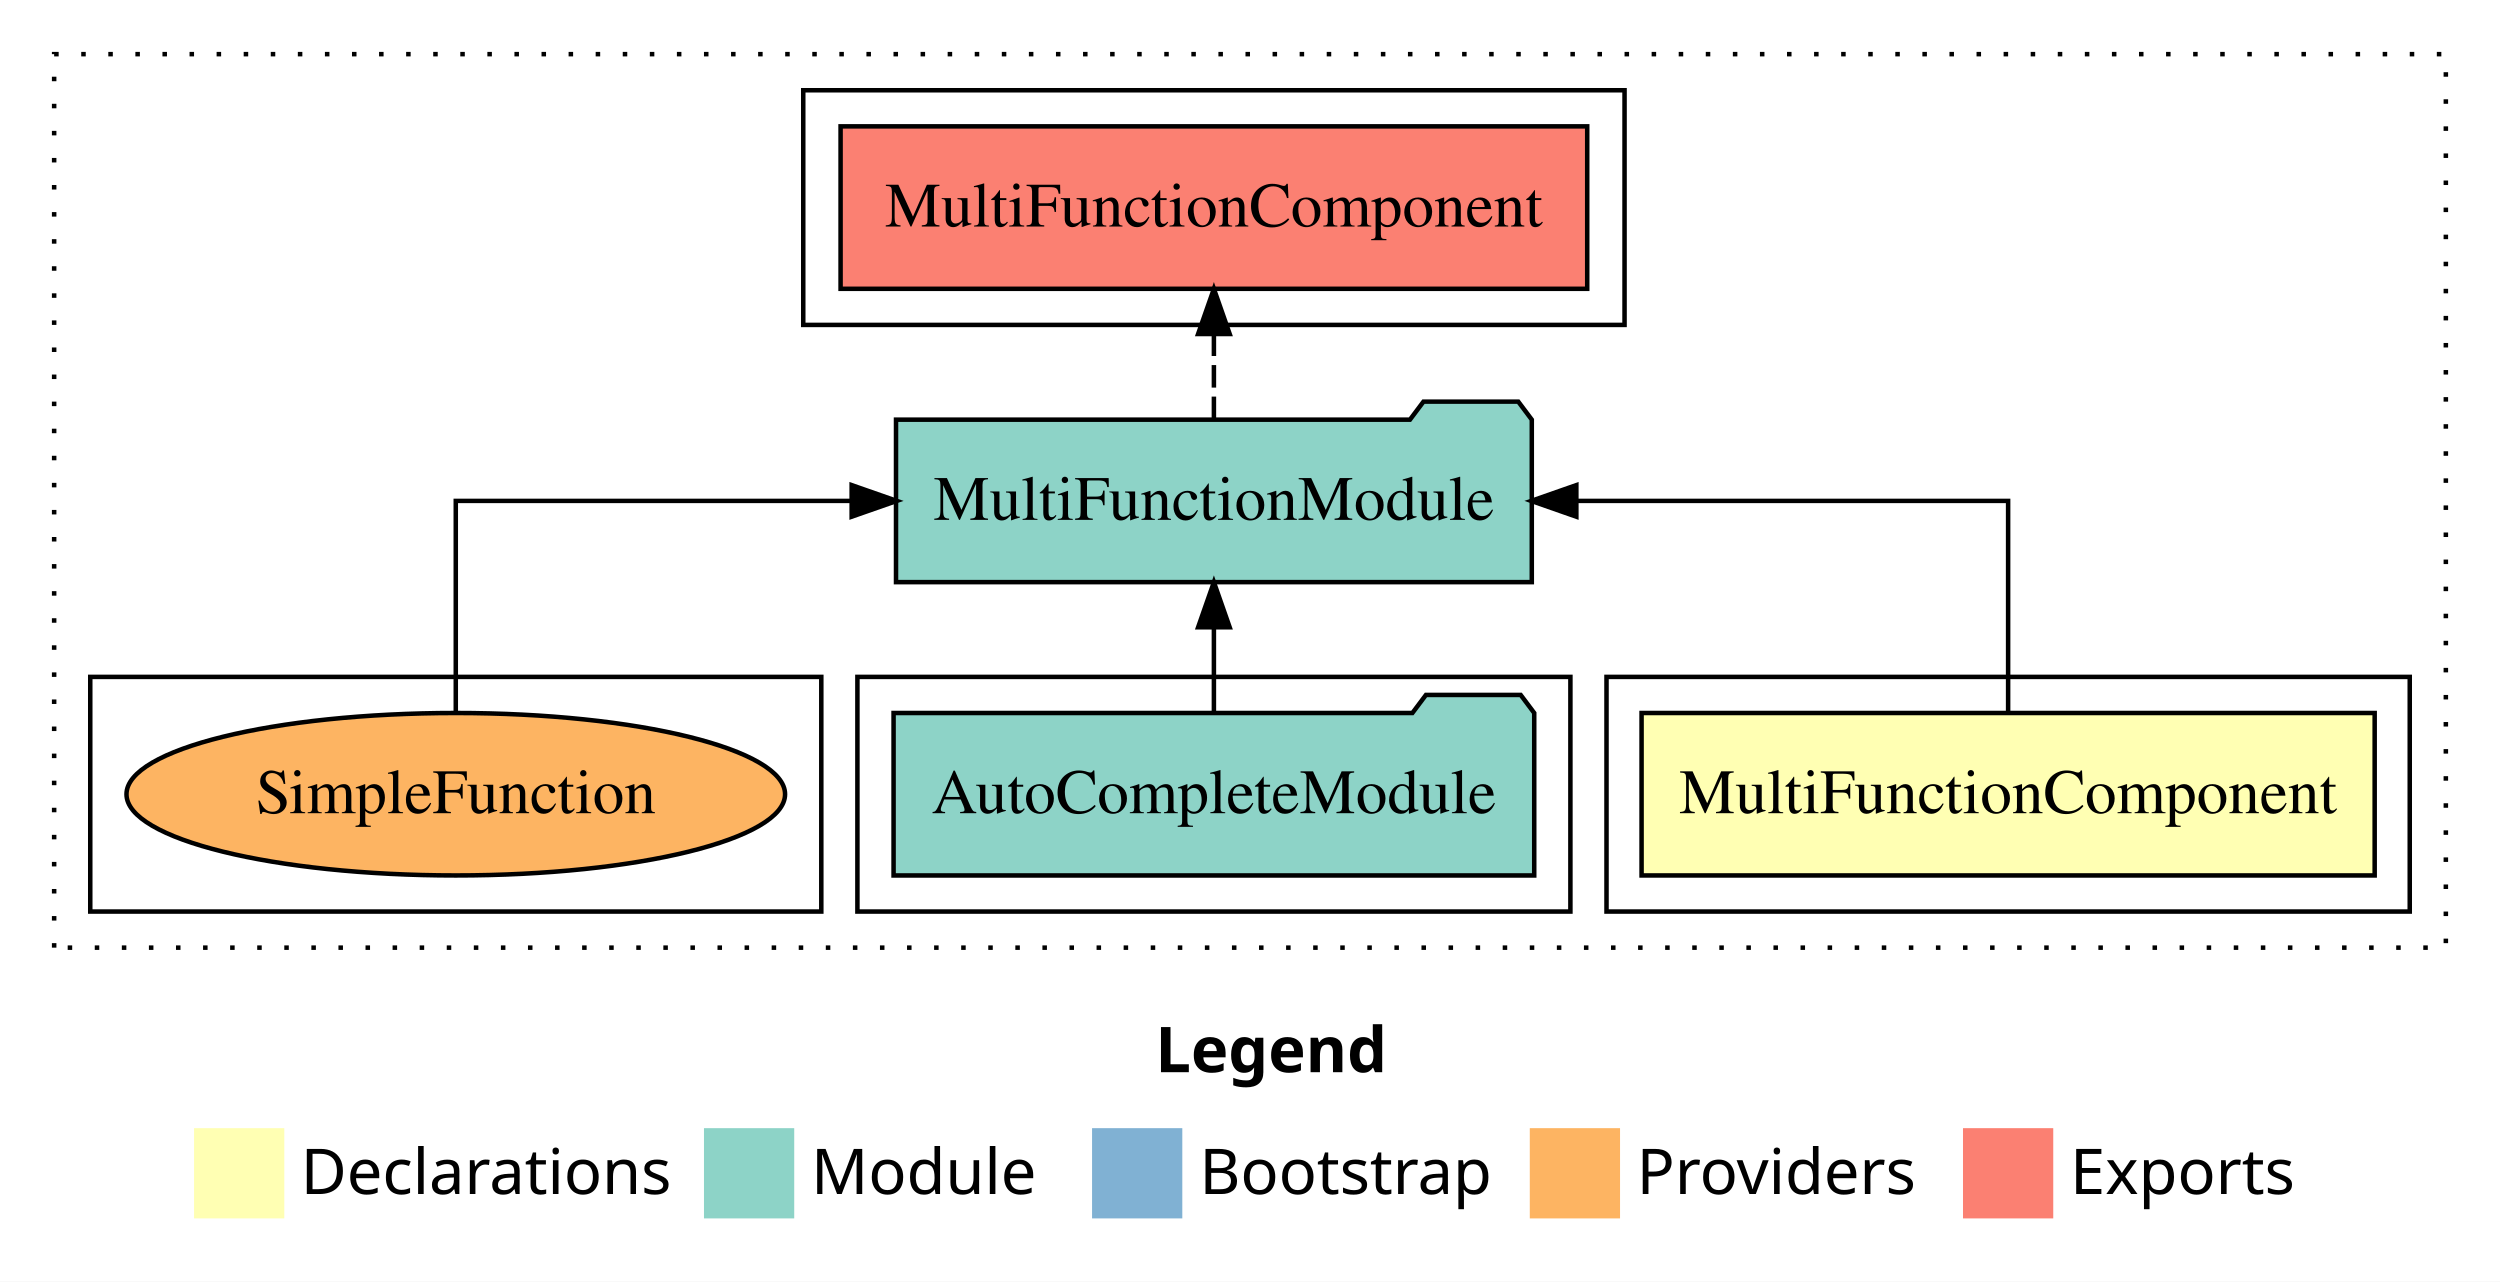
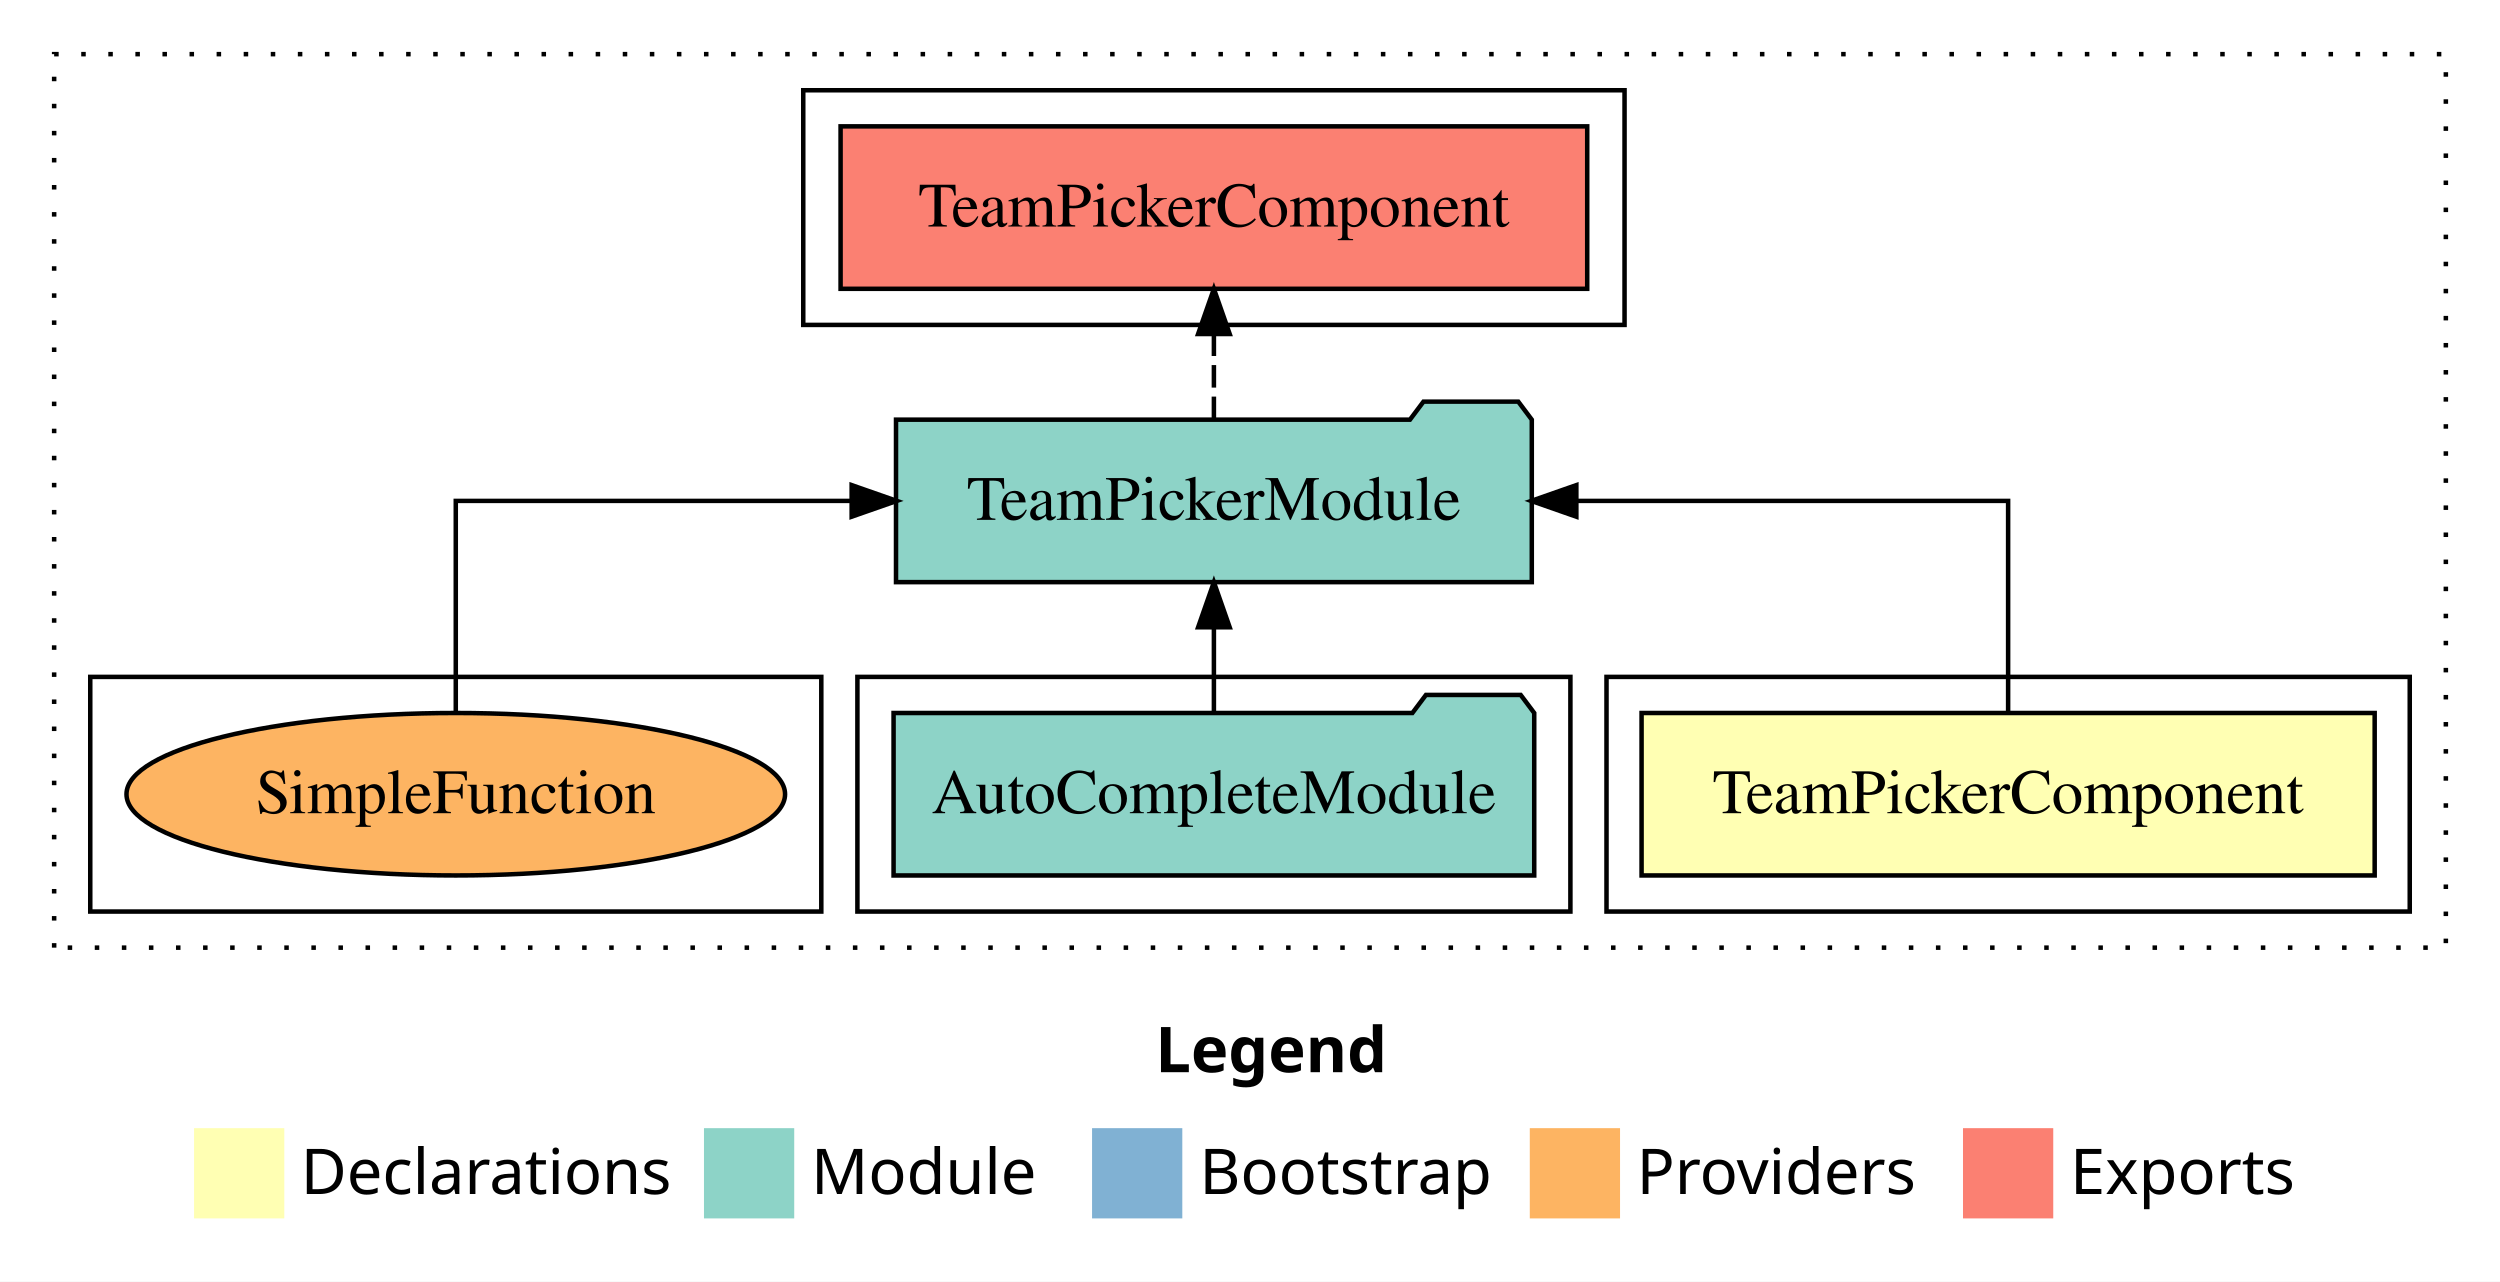
<svg xmlns="http://www.w3.org/2000/svg" width="554pt" height="284pt" viewBox="0.00 0.00 554.00 284.00">
  <g id="graph0" class="graph" transform="scale(1 1) rotate(0) translate(4 280)">
    <polygon fill="#ffffff" stroke="transparent" points="-4,4 -4,-280 550,-280 550,4 -4,4" />
    <text text-anchor="start" x="252.009" y="-42.4" font-family="sans-serif" font-weight="bold" font-size="14.00" fill="#000000">Legend</text>
    <polygon fill="#ffffb3" stroke="transparent" points="39,-10 39,-30 59,-30 59,-10 39,-10" />
    <text text-anchor="start" x="62.629" y="-15.4" font-family="sans-serif" font-size="14.00" fill="#000000">  Declarations</text>
    <polygon fill="#8dd3c7" stroke="transparent" points="152,-10 152,-30 172,-30 172,-10 152,-10" />
    <text text-anchor="start" x="175.725" y="-15.4" font-family="sans-serif" font-size="14.00" fill="#000000">  Module</text>
    <polygon fill="#80b1d3" stroke="transparent" points="238,-10 238,-30 258,-30 258,-10 238,-10" />
    <text text-anchor="start" x="261.781" y="-15.4" font-family="sans-serif" font-size="14.00" fill="#000000">  Bootstrap</text>
    <polygon fill="#fdb462" stroke="transparent" points="335,-10 335,-30 355,-30 355,-10 335,-10" />
    <text text-anchor="start" x="358.673" y="-15.4" font-family="sans-serif" font-size="14.00" fill="#000000">  Providers</text>
    <polygon fill="#fb8072" stroke="transparent" points="431,-10 431,-30 451,-30 451,-10 431,-10" />
    <text text-anchor="start" x="454.726" y="-15.4" font-family="sans-serif" font-size="14.00" fill="#000000">  Exports</text>
    <g id="clust1" class="cluster">
      <polygon fill="none" stroke="#000000" stroke-dasharray="1,5" points="8,-70 8,-268 538,-268 538,-70 8,-70" />
    </g>
    <g id="clust2" class="cluster">
      <polygon fill="none" stroke="#000000" points="352,-78 352,-130 530,-130 530,-78 352,-78" />
    </g>
    <g id="clust4" class="cluster">
      <polygon fill="none" stroke="#000000" points="186,-78 186,-130 344,-130 344,-78 186,-78" />
    </g>
    <g id="clust5" class="cluster">
      <polygon fill="none" stroke="#000000" points="174,-208 174,-260 356,-260 356,-208 174,-208" />
    </g>
    <g id="clust7" class="cluster">
      <polygon fill="none" stroke="#000000" points="16,-78 16,-130 178,-130 178,-78 16,-78" />
    </g>
    <g id="node1" class="node">
      <polygon fill="#ffffb3" stroke="#000000" points="522.227,-122 359.773,-122 359.773,-86 522.227,-86 522.227,-122" />
-       <text text-anchor="middle" x="441" y="-99.8" font-family="Times,serif" font-size="14.00" fill="#000000">MultiFunctionComponent</text>
+       <text text-anchor="middle" x="441" y="-99.8" font-family="Times,serif" font-size="14.00" fill="#000000">TeamPickerComponent</text>
    </g>
    <g id="node2" class="node">
      <polygon fill="#8dd3c7" stroke="#000000" points="335.445,-187 332.445,-191 311.445,-191 308.445,-187 194.555,-187 194.555,-151 335.445,-151 335.445,-187" />
-       <text text-anchor="middle" x="265" y="-164.8" font-family="Times,serif" font-size="14.00" fill="#000000">MultiFunctionModule</text>
+       <text text-anchor="middle" x="265" y="-164.8" font-family="Times,serif" font-size="14.00" fill="#000000">TeamPickerModule</text>
    </g>
    <g id="edge1" class="edge">
      <path fill="none" stroke="#000000" d="M441,-122.106C441,-141.339 441,-169 441,-169 441,-169 345.319,-169 345.319,-169" />
      <polygon fill="#000000" stroke="#000000" points="345.319,-165.5 335.319,-169 345.319,-172.5 345.319,-165.5" />
    </g>
    <g id="node4" class="node">
      <polygon fill="#fb8072" stroke="#000000" points="347.727,-252 182.273,-252 182.273,-216 347.727,-216 347.727,-252" />
-       <text text-anchor="middle" x="265" y="-229.8" font-family="Times,serif" font-size="14.00" fill="#000000">MultiFunctionComponent </text>
+       <text text-anchor="middle" x="265" y="-229.8" font-family="Times,serif" font-size="14.00" fill="#000000">TeamPickerComponent </text>
    </g>
    <g id="edge3" class="edge">
      <path fill="none" stroke="#000000" stroke-dasharray="5,2" d="M265,-187.106C265,-187.106 265,-205.991 265,-205.991" />
      <polygon fill="#000000" stroke="#000000" points="261.5,-205.991 265,-215.991 268.5,-205.991 261.5,-205.991" />
    </g>
    <g id="node3" class="node">
      <polygon fill="#8dd3c7" stroke="#000000" points="335.985,-122 332.985,-126 311.985,-126 308.985,-122 194.015,-122 194.015,-86 335.985,-86 335.985,-122" />
      <text text-anchor="middle" x="265" y="-99.8" font-family="Times,serif" font-size="14.00" fill="#000000">AutoCompleteModule</text>
    </g>
    <g id="edge2" class="edge">
      <path fill="none" stroke="#000000" d="M265,-122.106C265,-122.106 265,-140.991 265,-140.991" />
      <polygon fill="#000000" stroke="#000000" points="261.5,-140.991 265,-150.991 268.5,-140.991 261.5,-140.991" />
    </g>
    <g id="node5" class="node">
      <ellipse fill="#fdb462" stroke="#000000" cx="97" cy="-104" rx="72.972" ry="18" />
      <text text-anchor="middle" x="97" y="-99.8" font-family="Times,serif" font-size="14.00" fill="#000000">SimpleFunction</text>
    </g>
    <g id="edge4" class="edge">
      <path fill="none" stroke="#000000" d="M97,-122.106C97,-141.339 97,-169 97,-169 97,-169 184.726,-169 184.726,-169" />
      <polygon fill="#000000" stroke="#000000" points="184.726,-172.5 194.726,-169 184.726,-165.5 184.726,-172.5" />
    </g>
  </g>
</svg>
